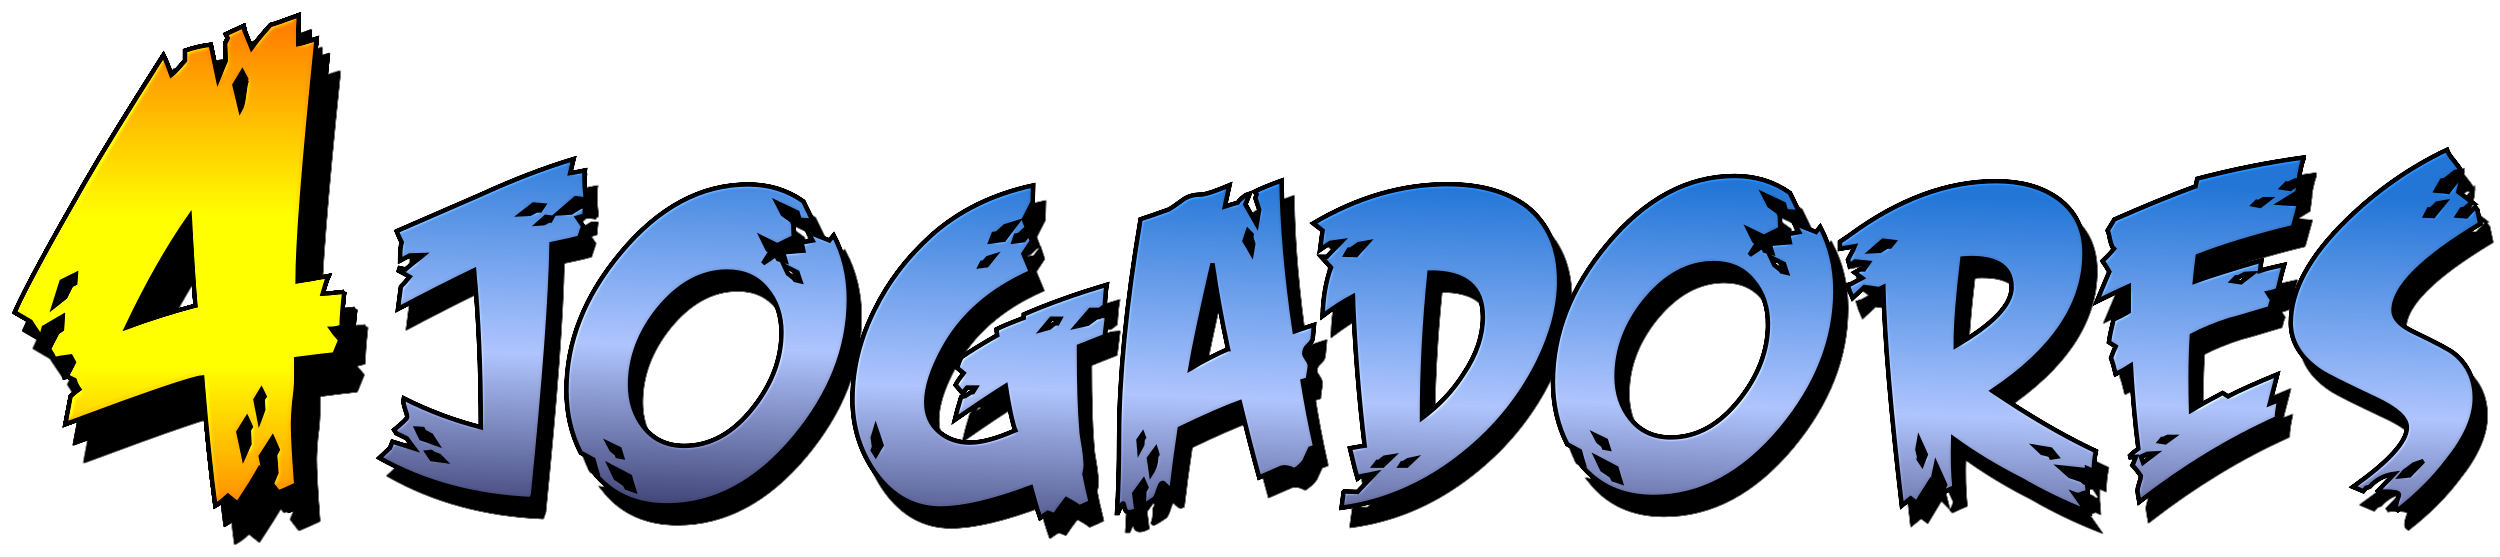
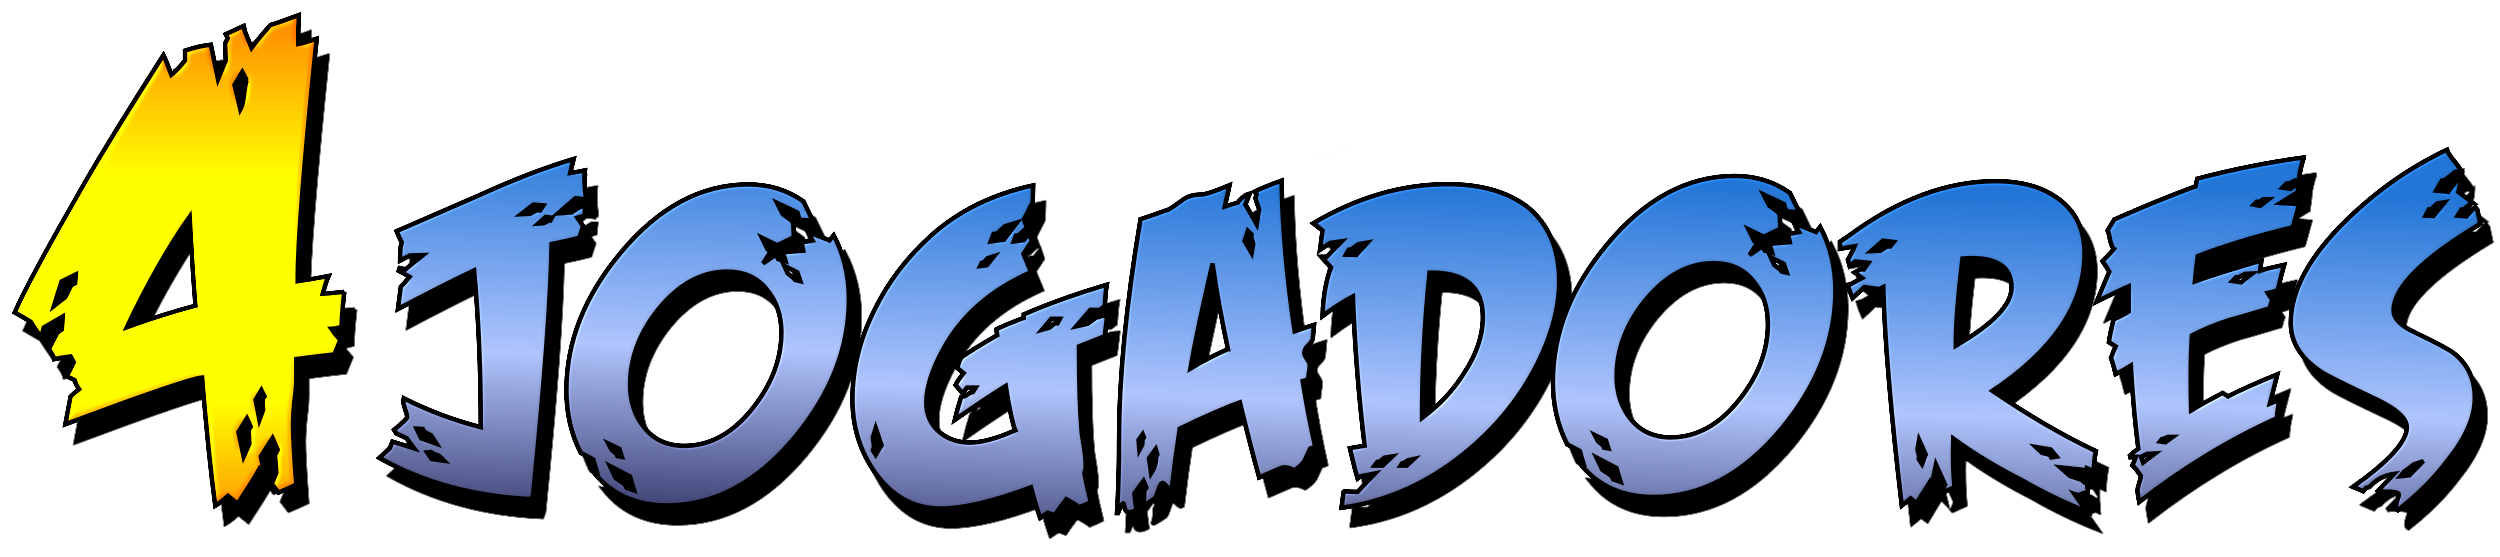
<svg xmlns="http://www.w3.org/2000/svg" xmlns:xlink="http://www.w3.org/1999/xlink" height="175.554" viewBox="0 0 709.899 157.999" width="788.776">
  <linearGradient id="a">
    <stop offset="0" stop-color="#373969" />
    <stop offset=".437" stop-color="#a7bbf1" />
    <stop offset="1" stop-color="#2170cc" />
  </linearGradient>
-   <filter id="b" color-interpolation-filters="sRGB" height="1.135" width="1.153" x="-.045" y="-.031">
-     <feGaussianBlur in="SourceGraphic" result="blur" stdDeviation=".926" />
-     <feDiffuseLighting diffuseConstant="1" result="diffuse" surfaceScale="10">
-       <feDistantLight azimuth="236" elevation="13" />
-     </feDiffuseLighting>
-     <feComposite in="diffuse" in2="diffuse" k1="1" k2="0" k3="0" k4="0" operator="arithmetic" result="composite1" />
-     <feComposite in="composite1" in2="SourceGraphic" k1="1" k2="0" k3="1" k4="0" operator="arithmetic" result="fbSourceGraphic" />
-     <feColorMatrix in="fbSourceGraphic" result="fbSourceGraphicAlpha" values="0 0 0 -1 0 0 0 0 -1 0 0 0 0 -1 0 0 0 0 1 0" />
-     <feFlood in="fbSourceGraphic" result="flood" />
-     <feComposite in="flood" in2="fbSourceGraphic" operator="in" result="composite1" />
-     <feGaussianBlur in="composite1" result="blur" stdDeviation="0" />
-     <feOffset dx="3" dy="5" result="offset" />
-     <feComposite in="fbSourceGraphic" in2="offset" operator="over" result="fbSourceGraphic" />
-     <feColorMatrix in="fbSourceGraphic" result="fbSourceGraphicAlpha" values="0 0 0 -1 0 0 0 0 -1 0 0 0 0 -1 0 0 0 0 1 0" />
-     <feGaussianBlur in="fbSourceGraphic" result="blur" stdDeviation=".5" />
-     <feDiffuseLighting diffuseConstant="1" result="diffuse" surfaceScale="10">
-       <feDistantLight azimuth="236" elevation="13" />
-     </feDiffuseLighting>
-     <feComposite in="diffuse" in2="diffuse" k1="1" k2="0" k3="0" k4="0" operator="arithmetic" result="composite1" />
-     <feComposite in="composite1" in2="fbSourceGraphic" k1="1" k2="0" k3="1" k4="0" operator="arithmetic" result="fbSourceGraphic" />
-     <feColorMatrix in="fbSourceGraphic" result="fbSourceGraphicAlpha" values="0 0 0 -1 0 0 0 0 -1 0 0 0 0 -1 0 0 0 0 1 0" />
-     <feFlood in="fbSourceGraphic" result="flood" />
-     <feComposite in="flood" in2="fbSourceGraphic" operator="in" result="composite1" />
-     <feGaussianBlur in="composite1" result="blur" stdDeviation="0" />
-     <feOffset dx="3" dy="5" result="offset" />
-     <feComposite in="fbSourceGraphic" in2="offset" operator="over" result="composite2" />
-   </filter>
-   <linearGradient id="c" gradientUnits="userSpaceOnUse" x1="32.776" x2="32.776" y1="182.274" y2="44.929">
+   <linearGradient id="b" gradientUnits="userSpaceOnUse" x1="32.776" x2="32.776" y1="182.274" y2="44.929">
    <stop offset="0" stop-color="#ff7a01" />
    <stop offset=".367" stop-color="#fffc00" />
    <stop offset=".535" stop-color="#ff0" />
    <stop offset="1" stop-color="#ff7501" />
  </linearGradient>
-   <filter id="d" color-interpolation-filters="sRGB" height="1.102" width="1.014" x="-.005" y="-.027">
+   <filter id="c" color-interpolation-filters="sRGB" height="1.102" width="1.014" x="-.005" y="-.027">
    <feGaussianBlur in="SourceGraphic" result="blur" stdDeviation=".8" />
    <feDiffuseLighting diffuseConstant="1" result="diffuse" surfaceScale="10">
      <feDistantLight azimuth="236" elevation="13" />
    </feDiffuseLighting>
    <feComposite in="diffuse" in2="diffuse" k1="1" k2="0" k3="0" k4="0" operator="arithmetic" result="composite1" />
    <feComposite in="composite1" in2="SourceGraphic" k1="1" k2="0" k3="1" k4="0" operator="arithmetic" result="fbSourceGraphic" />
    <feColorMatrix in="fbSourceGraphic" result="fbSourceGraphicAlpha" values="0 0 0 -1 0 0 0 0 -1 0 0 0 0 -1 0 0 0 0 1 0" />
    <feFlood in="fbSourceGraphic" result="flood" />
    <feComposite in="flood" in2="fbSourceGraphic" operator="in" result="composite1" />
    <feGaussianBlur in="composite1" result="blur" stdDeviation="0" />
    <feOffset dx="3" dy="5" result="offset" />
    <feComposite in="fbSourceGraphic" in2="offset" operator="over" result="composite2" />
  </filter>
-   <linearGradient id="e" gradientTransform="matrix(.9956919 0 0 1.004327 6 8)" gradientUnits="userSpaceOnUse" x1="148.319" x2="151.977" xlink:href="#a" y1="162.589" y2="52.277" />
-   <linearGradient id="f" gradientTransform="matrix(.9956919 0 0 1.004327 2 4.4)" gradientUnits="userSpaceOnUse" x1="148.319" x2="151.977" xlink:href="#a" y1="162.589" y2="52.277" />
-   <linearGradient id="g" gradientTransform="matrix(.9956919 0 0 1.004327 84.12375 11.2)" gradientUnits="userSpaceOnUse" x1="148.319" x2="151.977" xlink:href="#a" y1="162.589" y2="52.277" />
-   <linearGradient id="h" gradientTransform="matrix(.9956919 0 0 1.004327 16.13262 12)" gradientUnits="userSpaceOnUse" x1="148.319" x2="151.977" xlink:href="#a" y1="162.589" y2="52.277" />
-   <linearGradient id="i" gradientTransform="matrix(.9956919 0 0 1.004327 100.1326 15.4)" gradientUnits="userSpaceOnUse" x1="148.319" x2="151.977" xlink:href="#a" y1="162.589" y2="52.277" />
-   <linearGradient id="j" gradientTransform="matrix(.9956919 0 0 1.004327 89.52375 10)" gradientUnits="userSpaceOnUse" x1="148.319" x2="151.977" xlink:href="#a" y1="162.589" y2="52.277" />
-   <linearGradient id="k" gradientTransform="matrix(.9956919 0 0 1.004327 19.85155 14.4)" gradientUnits="userSpaceOnUse" x1="148.319" x2="151.977" xlink:href="#a" y1="162.589" y2="52.277" />
-   <linearGradient id="l" gradientTransform="matrix(.9956919 0 0 1.004327 20.4 14)" gradientUnits="userSpaceOnUse" x1="148.319" x2="151.977" xlink:href="#a" y1="162.589" y2="52.277" />
-   <linearGradient id="m" gradientTransform="matrix(.9956919 0 0 1.004327 19.19609 14.45477)" gradientUnits="userSpaceOnUse" x1="148.319" x2="151.977" xlink:href="#a" y1="162.589" y2="52.277" />
-   <linearGradient id="n" gradientUnits="userSpaceOnUse" x1="148.319" x2="151.977" xlink:href="#a" y1="162.589" y2="52.277" />
+   <linearGradient id="d" gradientTransform="matrix(.9956919 0 0 1.004327 6 8)" gradientUnits="userSpaceOnUse" x1="148.319" x2="151.977" xlink:href="#a" y1="162.589" y2="52.277" />
+   <linearGradient id="e" gradientTransform="matrix(.9956919 0 0 1.004327 2 4.4)" gradientUnits="userSpaceOnUse" x1="148.319" x2="151.977" xlink:href="#a" y1="162.589" y2="52.277" />
+   <linearGradient id="f" gradientTransform="matrix(.9956919 0 0 1.004327 84.12375 11.2)" gradientUnits="userSpaceOnUse" x1="148.319" x2="151.977" xlink:href="#a" y1="162.589" y2="52.277" />
+   <linearGradient id="g" gradientTransform="matrix(.9956919 0 0 1.004327 16.13262 12)" gradientUnits="userSpaceOnUse" x1="148.319" x2="151.977" xlink:href="#a" y1="162.589" y2="52.277" />
+   <linearGradient id="h" gradientTransform="matrix(.9956919 0 0 1.004327 100.1326 15.4)" gradientUnits="userSpaceOnUse" x1="148.319" x2="151.977" xlink:href="#a" y1="162.589" y2="52.277" />
+   <linearGradient id="i" gradientTransform="matrix(.9956919 0 0 1.004327 89.52375 10)" gradientUnits="userSpaceOnUse" x1="148.319" x2="151.977" xlink:href="#a" y1="162.589" y2="52.277" />
+   <linearGradient id="j" gradientTransform="matrix(.9956919 0 0 1.004327 19.85155 14.4)" gradientUnits="userSpaceOnUse" x1="148.319" x2="151.977" xlink:href="#a" y1="162.589" y2="52.277" />
+   <linearGradient id="k" gradientTransform="matrix(.9956919 0 0 1.004327 20.4 14)" gradientUnits="userSpaceOnUse" x1="148.319" x2="151.977" xlink:href="#a" y1="162.589" y2="52.277" />
+   <linearGradient id="l" gradientTransform="matrix(.9956919 0 0 1.004327 19.19609 14.45477)" gradientUnits="userSpaceOnUse" x1="148.319" x2="151.977" xlink:href="#a" y1="162.589" y2="52.277" />
+   <linearGradient id="m" gradientUnits="userSpaceOnUse" x1="148.319" x2="151.977" xlink:href="#a" y1="162.589" y2="52.277" />
+   <filter id="n" color-interpolation-filters="sRGB" height="1.084" width="1.099" x="-.034" y="-.024">
+     <feGaussianBlur in="SourceGraphic" result="blur" stdDeviation="1" />
+     <feDiffuseLighting diffuseConstant="1" result="diffuse" surfaceScale="10">
+       <feDistantLight azimuth="220" elevation="30" />
+     </feDiffuseLighting>
+     <feComposite in="diffuse" in2="diffuse" k1="1" operator="arithmetic" result="composite1" />
+     <feComposite in="composite1" in2="SourceGraphic" k1="1" k3="1" operator="arithmetic" result="fbSourceGraphic" />
+     <feColorMatrix in="fbSourceGraphic" result="fbSourceGraphicAlpha" values="0 0 0 -1 0 0 0 0 -1 0 0 0 0 -1 0 0 0 0 1 0" />
+     <feFlood in="fbSourceGraphic" result="flood" />
+     <feComposite in="flood" in2="fbSourceGraphic" operator="in" result="composite1" />
+     <feGaussianBlur in="composite1" result="blur" stdDeviation="0" />
+     <feOffset dx="3" dy="5" result="offset" />
+     <feComposite in="fbSourceGraphic" in2="offset" operator="over" result="composite2" />
+   </filter>
  <g transform="translate(19.06047 -36.12816)">
    <text fill="#ef00eb" font-family="TrasksHand" font-size="1.8" stroke="#0105ff" stroke-width="2.25" transform="matrix(.9477228 -.3190947 .3190947 .9477228 0 0)" x="308.388" y="190.55">
      <tspan fill="#fafafa" fill-opacity=".4" font-size="1.8" stroke="none" stroke-width="2.25" x="308.388" y="190.55">John Loreth 2022</tspan>
    </text>
    <g stroke="#010000" stroke-width="1.25">
-       <path d="m78.68 119.034q-.747 6.72-.747 9.893-1.867.56-2.987.56.747 1.12 2.613 3.173-.56 1.307-1.68 4.107-3.733.373-10.827 1.307v5.787q0 2.24-.56 6.347-.373 4.107-.373 6.16 0 5.04.933 17.36-2.8 1.307-5.04 2.24l-1.867-2.427 1.307-3.173-.373-5.04.747-1.493-1.493-3.36-3.36 5.227 1.12 5.6-1.493-2.053q-1.867 3.36-6.16 9.893l-2.8-2.24q-2.24 2.053-3.547 2.8-1.867-13.813-3.733-36.4-4.293.373-38.827 13.253l1.493-7.84q.747-.747 2.427-2.053-.933-1.307-1.307-2.613l-2.24-1.12q.933-1.493 2.053-3.92l-.933-1.68q-2.987.373-4.667.747-.187-.933-1.493-2.8l2.427-4.667 1.307-.933.187-3.733-5.413 3.173-.747 2.8q-1.68-2.427-2.987-4.48-.933-.56-4.48-2.613 4.107-9.333 19.973-36.96 7.093-12.32 22.213-36.027.933 1.867 2.24 5.6 1.493-1.12 3.92-4.107v-2.8q3.92-1.307 7.28-1.68l2.053 9.893 2.24-5.413-.187-4.853.747-1.493-.56-1.12 4.853-2.24q0 .187 2.427 6.16 2.24-2.987 5.413-6.533.933-.187 8.027-2.8 0 1.307-.187 3.92 0 2.8 0 4.293 1.307-.187 5.227-1.493-5.413 52.453-5.413 68.88 2.987-.373 8.773-1.493-.747 1.68-1.68 5.04 1.12 0 6.16-.56zm-27.627-60.107-1.307-2.427-2.24 3.733 1.68 7.093q.747-1.307 1.12-4.48.373-3.173.747-3.92zm-14.56 64.027q-.747-8.587-1.68-25.387-9.147 13.067-17.92 31.547 10.453-3.733 19.6-6.16zm19.6 25.76-.933-1.867-1.68 2.8 1.12 5.787 1.12-2.987-.187-2.987zm-3.92 8.587-1.12-2.427-2.427 3.92 1.493 7.093 1.68-3.733-.187-3.92zm-49.653-43.307-4.107 2.053-2.24 7.093 3.36-2.613 1.68-3.36 1.12-.56z" fill="url(#c)" filter="url(#b)" />
-       <g fill="url(#n)" filter="url(#d)" transform="translate(-1.99999 14.4)">
-         <path d="m149.239 78.353-2.868-.362-5.018 4.339 3.823-.241 2.748-1.687h1.195l-.239 2.531-2.031.603 1.673 2.41-1.075 3.254q-2.509.723-7.886 1.808-.358 22.176-5.257 71.106l-.478 1.326q-24.255-1.085-43.133-11.69l2.987-2.772.717-1.808 6.213 1.928-2.151-2.892-2.987-1.446-.597-.964q3.704-3.013 3.704-3.616 0-.723-.597-2.29-.478-1.567-.478-2.29 0 0 .119-.723 10.514 5.303 21.865 8.195 0-24.586-1.912-44.592-10.037 4.821-21.626 10.967.239-2.049.836-6.267 1.075-1.085 2.509-2.892-.358-.241-3.107-1.687l.239-.723 1.673.362 5.018-4.098-3.823.121-2.748 1.446q0-3.736.478-5.182-.597-1.085-1.434-3.133 8.005-3.495 24.136-10.485 13.382-6.146 26.047-10.003-.358 1.326-.956 3.977 1.912-.241 4.182-.723-.119.844-.119 1.687 0 1.205.119 3.375.239 2.169.239 3.133zm-9.559 5.182-1.792-.241-2.151 1.928 1.673-.121 1.314-.723h.478zm-2.39-3.495-2.868-.241-3.584 2.772 2.629-.121 1.912-.964h.956zm-30.349 67.732-1.553-2.41-2.031-1.085-.358-.723-1.792-.121 1.314 2.772zm2.151 4.821-1.434-1.446-1.673-.603-.597-.482-1.195.121 1.314 1.928z" fill="url(#e)" />
-         <path d="m223.972 106.664q0 20.729-15.413 39.289-16.13 19.283-36.203 19.283-13.382 0-20.91-9.521l1.075.241-1.075-3.736-3.584-1.928q-4.062-7.954-4.062-17.716 0-20.609 15.413-39.048 16.13-19.404 36.203-19.404 8.842 0 15.652 4.821l2.629 5.423-3.704-.241-.597-2.049-5.855-2.772 1.673 3.254 2.629 1.928.358.964.119 3.616-4.66 2.29-4.421-2.169 1.673 3.375.836.603-2.151 3.375 3.465-2.29.358.241.478.844 2.151.603-.717-2.531 5.735-.482-.478-2.29 3.107-.603-1.314-2.41 6.094 2.41 1.195-1.446q4.301 8.195 4.301 18.078zm-13.741-5.062-.836-2.531-3.823-1.928 1.075 2.29 1.673 1.326.358.482zm-5.377 14.583q0-7.352-4.182-12.293-4.062-5.062-11.231-5.062-10.873 0-19.595 10.726-8.005 10.003-8.005 21.452 0 7.111 3.943 12.052 4.182 5.303 11.47 5.303 10.992 0 19.476-10.726 8.125-10.244 8.125-21.452zm-45.284 35.312-.717-2.29-3.226-1.567.956 1.808 1.434 1.205.239.603zm3.465 9.521-1.195-3.977-5.735-3.013 1.673 3.495 2.629 1.808.478.964z" fill="url(#f)" />
-         <path d="m356.406 148.605-1.434.482q-1.314 2.892-1.673 3.616-1.075 1.446-2.748 2.531-2.509-1.205-3.943-.603-1.434.603-6.094 2.651-2.748-10.003-5.496-21.332-6.333 2.29-17.086 7.472-1.314 8.557-2.27 16.873-.239.121-.478.121-.358 0-1.075-.723-.717-.844-.956-.844-.717 0-1.314 2.049-.597 1.928-1.075 2.41-3.704 2.531-3.346 1.808.478-.603.478-3.857l.597-1.085-.836-1.928-2.629 3.616.597 4.7q-1.195.603-2.031.603-1.075 0-1.314-1.326-.239-1.205-.358-1.205-.478 0-1.553 2.772h-.239q.597-9.28.597-20.97 0-26.153 6.094-62.429 2.629-.844 8.005-2.772.956-.482 4.062-2.772 2.031-1.446 4.899-1.446 2.031 0 8.244-2.651-.717 3.134-1.314 6.026 1.314-.362 3.704-1.085.597-.964 2.27-2.169.358-.121 1.075-.362l-1.195 3.013 3.226 5.664.717-4.218-1.075-3.254.358-1.085-.597-.723q2.39-1.205 7.647-3.133.239 19.283 3.704 42.784 2.151-.723 5.496-1.808-.119 1.205-.358 3.857-.119.844-1.314 1.928-1.075.964-1.075 2.29 0 .482.717 1.567.836 1.085.836 1.928 0 .603-.239 1.928-.239 1.326-.239 1.928l-1.553.482q1.553 9.762 3.584 18.68zm-17.564-57.608-.597-1.928.119-.723-1.075-1.085-.956 2.892 2.031 3.495zm-7.169 29.889q-2.629-12.172-4.421-24.345-4.54 19.645-6.333 29.889 5.974-3.495 10.753-5.544zm-23.897 25.068-.358-.964-1.195 1.687.239 2.892.836-1.567.119-1.567zm3.823 4.821-.478-1.567-1.912 2.651.597 4.339q1.553-2.41 1.434-4.821z" fill="url(#k)" />
-         <path d="m297.323 111.398-.717 5.785-7.288 2.892q0 15.909.717 23.742 0 .964.717 5.062.478 3.134.478 5.182 0 .723-.358 2.169.478 2.772 1.792 8.075-1.195.603-3.226 1.446-1.075-.844-3.704-2.29-2.151 2.772-3.346 4.58l-1.912-.723-2.151 1.446q-1.195-3.375-2.629-8.677-16.011 6.026-25.689 6.026-11.231 0-18.52-10.124-6.452-9.159-6.452-20.85 0-13.016 6.333-25.55 5.735-11.69 16.011-20.97 11.709-10.485 28.915-14.221l-.119 4.7-2.509 4.941.956 2.531-.717.362-1.673 1.567-.836.121-.597 1.687 2.868-.362 1.553-1.928.717 2.169-2.39 3.616 2.151 5.182q-17.206 7.593-24.972 21.935-4.779 8.798-4.779 15.065 0 5.182 3.584 8.316 3.584 3.134 8.842 3.134 5.018 0 12.904-3.495-1.075-2.41-2.748-12.655-6.333 3.977-14.457 9.642.478-2.049 1.792-6.388l1.195-.362 1.553-.964.597-.121.836-1.326h-2.509l-1.314 1.567-1.912-2.29q.597-1.205 2.27-3.375l-1.792-1.446q.597-2.049 1.195-3.013 3.226-2.29 10.156-6.267l-.239-1.687q2.39-1.205 7.766-3.254v-.964q10.276-4.459 23.538-8.436-.358 2.049-.597 6.026l-1.434 1.085h-2.629l-4.062 4.7 3.346-.723 2.509-1.808.836-.121.239-.241zm-25.569-26.514-3.465 1.085-2.27 2.049-.956.121-.836 2.169 3.823-.482zm12.187 27.358h-2.509l-2.629 3.134 2.151-.603 1.553-1.205h.717zm-18.639-17.837-1.912.603-1.075 1.205-.597.121-.478.964 1.912-.241zm-32.021 53.752-1.673-4.941-.836 2.772.358 2.651-.358.964.836 1.326z" fill="url(#l)" />
-         <path d="m425.668 101.537q0 10.967-6.094 23.26-8.125 16.15-23.18 27.478-14.935 11.208-32.499 13.619l.597-4.459.119-.121 3.823.121 5.018-5.303-4.182.844-.836.603q-.597-1.928-2.151-8.557l4.182-.723q-2.509-20.85-3.346-42.423-4.301 2.29-8.603 5.544.239-7.954 2.39-13.739l-2.748-3.013h1.553l4.301-4.459-3.346.482-2.868 1.928.717-5.423-2.629-2.049q18.759-11.088 38.115-11.088 14.099 0 22.582 6.388 9.081 7.352 9.081 21.091zm-54.365-10.967-2.629.482-2.031 1.446-.717.121-.836 1.446 2.987.121zm32.738 21.211q0-12.896-15.174-12.655-2.151 20.85-2.151 41.338 7.169-5.182 11.829-12.534 5.496-8.195 5.496-16.15zm-19.595 40.253-1.673.362q-1.195.844-1.673.844l-.478.723h1.792zm-6.094-.723-2.27.362-1.553 1.205h-.478l-.836 1.085h2.39z" fill="url(#m)" />
-         <path d="m504.106 104.264q0 20.729-15.413 39.289-16.13 19.283-36.203 19.283-13.382 0-20.91-9.521l1.075.241-1.075-3.736-3.584-1.928q-4.062-7.954-4.062-17.716 0-20.609 15.413-39.048 16.13-19.404 36.203-19.404 8.842 0 15.652 4.821l2.629 5.423-3.704-.241-.597-2.049-5.855-2.772 1.673 3.254 2.629 1.928.358.964.119 3.616-4.66 2.29-4.421-2.169 1.673 3.375.836.603-2.151 3.375 3.465-2.29.358.241.478.844 2.151.603-.717-2.531 5.735-.482-.478-2.29 3.107-.603-1.314-2.41 6.094 2.41 1.195-1.446q4.301 8.195 4.301 18.078zm-13.741-5.062-.836-2.531-3.823-1.928 1.075 2.29 1.673 1.326.358.482zm-5.377 14.583q0-7.352-4.182-12.293-4.062-5.062-11.231-5.062-10.873 0-19.595 10.726-8.005 10.003-8.005 21.452 0 7.111 3.943 12.052 4.182 5.303 11.47 5.303 10.992 0 19.476-10.726 8.125-10.244 8.125-21.452zm-45.284 35.312-.717-2.29-3.226-1.567.956 1.808 1.434 1.205.239.603zm3.465 9.521-1.195-3.977-5.735-3.013 1.673 3.495 2.629 1.808.478.964z" fill="url(#h)" />
-         <path d="m637.124 66.47q-1.075 3.134-1.434 6.508h-1.075l-1.912.964-.478-.121-1.195 1.205 2.27.362 2.39-1.687q-.119.964-.358 2.651l-4.899 3.013 5.377.362q-.597 2.049-1.792 6.508-15.772 3.857-27.003 8.195-.478 3.616-.836 7.231 8.364-2.892 18.878-5.905-.119.964-.358 2.892 2.27-.723 6.811-1.687-.717 2.41-1.792 7.111-1.434.603-2.868.844.358.603 1.314 1.928-.358.844-.717 2.41-9.559 2.892-11.231 3.254-6.333 2.049-10.873 4.459-.358 5.544-.358 12.172 0 3.977.119 9.159 3.943-2.29 8.961-4.941l1.553.964q4.899-2.531 13.98-6.267-.119.482-2.151 8.316 1.792-.723 2.748-1.085-.717 3.495-.717 5.182-20.073 9.039-39.071 23.742-.478-2.651-.478-3.013 0-.844.478-2.29.478-1.326.478-2.049-1.314-1.928-2.39-3.013.358-.603.956-2.41l-1.553.121-.119-.482q.597-.603 2.39-1.928-1.314-10.124-2.151-23.622-1.434.964-4.301 2.41-.717-3.013-1.314-4.58.717-1.928 1.314-3.254l-1.912-1.205q.358-2.531 1.314-6.388 2.868-1.326 4.301-2.29v-7.231q-2.987 1.326-9.081 4.339.478-1.205 3.584-8.436-.597-1.085-1.912-3.013 2.031-1.928 3.226-3.495-.597-.482-1.075-2.41-.358-2.049-.717-2.772 1.195-1.928 1.912-3.134 12.546-5.544 23.06-9.4l.478-2.169q15.174-3.977 30.229-6.026zm-9.917 11.811h-1.553l-1.434.844-.478-.121-.836.844 1.792.362zm-4.66 21.091-2.151.121-1.792.964h-.717l-1.075 1.085 2.509.362zm-22.582 46.4h-1.434l-1.314.603h-.358l-.597.723 1.553.241zm-5.018 4.7-2.27.121-1.792.844.597 1.687z" fill="url(#j)" />
-         <path d="m687.215 85.266q-24.614 14.824-24.614 24.586 0 3.495 5.974 6.267 9.081 4.339 11.112 5.905 5.974 4.7 5.974 12.775 0 8.075-7.766 17.716-5.616 7.472-14.099 14.101-.478-.241-.478-1.085 0-.482.358-1.687.478-1.205.478-1.687 0-.844-4.062-.844-1.553 0-2.27.241l5.018-5.303q-4.301.603-7.05 3.736l-.956.241-.836.964-2.868-1.205q15.294-10.847 15.294-16.873 0-3.857-8.603-7.954-13.621-6.388-15.891-7.954-8.483-5.664-8.483-13.739 0-13.86 16.011-29.407 12.785-12.413 28.317-19.765.478 1.326 1.912 3.013 1.792 2.29 2.151 2.892l-1.792.362-2.868 2.29-.836.121-1.673 2.892 3.465.362 3.943-5.062q0 .844-1.075 5.062l3.943 3.013h-.119l-2.151 1.808-.717.121-1.195 1.808 2.509.241 2.509-2.651.597.723zm-10.037-6.146-2.151.362-1.792 1.687h-.597l-.956 1.808 2.27.121zm-6.094 73.517-2.748.964-2.031 1.567-.597.362-1.195 1.446 2.629-.241z" fill="url(#g)" />
-         <path d="m578.07 149.846q-.597 3.013-.597 5.664l-1.912-.844v1.928l-.956-1.446-6.691-.723 2.868 2.531 3.226 1.085.836.723h.717l.239 3.134q-.478-.241-.836-.241-.358 0-1.314.482-.717.241-1.673-.121l3.465 4.941q-9.678-3.857-18.4-8.918-10.753-5.423-19.476-11.811-.239 8.195.358 13.86-1.195.482-3.465 1.567l-.119-.121.956-2.169-2.629-5.785-.717 3.495.597 2.41-1.434-1.446q-.119.121-3.943 6.508l-1.673-1.326q-1.434 1.205-2.509 2.049-4.66-39.892-5.257-62.067l-1.195.603-4.182-.603-3.346 3.134q-.956-2.169-1.314-3.495.119 0 4.062-2.169l-2.151-1.567 1.553-.844h1.075l1.314-1.928-3.823-.362-1.553 1.205-.478-1.687q1.314-2.29 1.912-3.857l-4.182.723v-1.928q.597-.362 2.629-1.808 20.91-15.426 41.7-15.426 10.634 0 17.445 4.821 7.647 5.423 7.647 15.667 0 21.573-26.167 39.048 15.772 10.726 29.393 17.114zm-23.897-46.52q0-8.316-11.351-8.316-1.195 0-2.629.121-1.912 15.667-1.912 24.827 15.891-9.159 15.891-16.632zm-33.455-12.896-3.107-.362-3.465 3.013 2.748-.121 1.912-1.205h.836zm46.24 60.983-1.673-2.049-4.301-.723 1.792 1.687 2.27.603.358.723zm-37.159-.603-1.912-4.218-.478 2.772.478 2.049-.119.723.956 1.446z" fill="url(#i)" />
+       <path d="m78.68 119.034q-.747 6.72-.747 9.893-1.867.56-2.987.56.747 1.12 2.613 3.173-.56 1.307-1.68 4.107-3.733.373-10.827 1.307v5.787q0 2.24-.56 6.347-.373 4.107-.373 6.16 0 5.04.933 17.36-2.8 1.307-5.04 2.24l-1.867-2.427 1.307-3.173-.373-5.04.747-1.493-1.493-3.36-3.36 5.227 1.12 5.6-1.493-2.053q-1.867 3.36-6.16 9.893l-2.8-2.24q-2.24 2.053-3.547 2.8-1.867-13.813-3.733-36.4-4.293.373-38.827 13.253l1.493-7.84q.747-.747 2.427-2.053-.933-1.307-1.307-2.613l-2.24-1.12q.933-1.493 2.053-3.92l-.933-1.68q-2.987.373-4.667.747-.187-.933-1.493-2.8l2.427-4.667 1.307-.933.187-3.733-5.413 3.173-.747 2.8q-1.68-2.427-2.987-4.48-.933-.56-4.48-2.613 4.107-9.333 19.973-36.96 7.093-12.32 22.213-36.027.933 1.867 2.24 5.6 1.493-1.12 3.92-4.107v-2.8q3.92-1.307 7.28-1.68l2.053 9.893 2.24-5.413-.187-4.853.747-1.493-.56-1.12 4.853-2.24q0 .187 2.427 6.16 2.24-2.987 5.413-6.533.933-.187 8.027-2.8 0 1.307-.187 3.92 0 2.8 0 4.293 1.307-.187 5.227-1.493-5.413 52.453-5.413 68.88 2.987-.373 8.773-1.493-.747 1.68-1.68 5.04 1.12 0 6.16-.56zm-27.627-60.107-1.307-2.427-2.24 3.733 1.68 7.093q.747-1.307 1.12-4.48.373-3.173.747-3.92zm-14.56 64.027q-.747-8.587-1.68-25.387-9.147 13.067-17.92 31.547 10.453-3.733 19.6-6.16zm19.6 25.76-.933-1.867-1.68 2.8 1.12 5.787 1.12-2.987-.187-2.987zm-3.92 8.587-1.12-2.427-2.427 3.92 1.493 7.093 1.68-3.733-.187-3.92zm-49.653-43.307-4.107 2.053-2.24 7.093 3.36-2.613 1.68-3.36 1.12-.56z" fill="url(#b)" filter="url(#n)" />
+       <g fill="url(#m)" filter="url(#c)" transform="translate(-1.99999 14.4)">
+         <path d="m149.239 78.353-2.868-.362-5.018 4.339 3.823-.241 2.748-1.687h1.195l-.239 2.531-2.031.603 1.673 2.41-1.075 3.254q-2.509.723-7.886 1.808-.358 22.176-5.257 71.106l-.478 1.326q-24.255-1.085-43.133-11.69l2.987-2.772.717-1.808 6.213 1.928-2.151-2.892-2.987-1.446-.597-.964q3.704-3.013 3.704-3.616 0-.723-.597-2.29-.478-1.567-.478-2.29 0 0 .119-.723 10.514 5.303 21.865 8.195 0-24.586-1.912-44.592-10.037 4.821-21.626 10.967.239-2.049.836-6.267 1.075-1.085 2.509-2.892-.358-.241-3.107-1.687l.239-.723 1.673.362 5.018-4.098-3.823.121-2.748 1.446q0-3.736.478-5.182-.597-1.085-1.434-3.133 8.005-3.495 24.136-10.485 13.382-6.146 26.047-10.003-.358 1.326-.956 3.977 1.912-.241 4.182-.723-.119.844-.119 1.687 0 1.205.119 3.375.239 2.169.239 3.133zm-9.559 5.182-1.792-.241-2.151 1.928 1.673-.121 1.314-.723h.478zm-2.39-3.495-2.868-.241-3.584 2.772 2.629-.121 1.912-.964h.956zm-30.349 67.732-1.553-2.41-2.031-1.085-.358-.723-1.792-.121 1.314 2.772zm2.151 4.821-1.434-1.446-1.673-.603-.597-.482-1.195.121 1.314 1.928z" fill="url(#d)" />
+         <path d="m223.972 106.664q0 20.729-15.413 39.289-16.13 19.283-36.203 19.283-13.382 0-20.91-9.521l1.075.241-1.075-3.736-3.584-1.928q-4.062-7.954-4.062-17.716 0-20.609 15.413-39.048 16.13-19.404 36.203-19.404 8.842 0 15.652 4.821l2.629 5.423-3.704-.241-.597-2.049-5.855-2.772 1.673 3.254 2.629 1.928.358.964.119 3.616-4.66 2.29-4.421-2.169 1.673 3.375.836.603-2.151 3.375 3.465-2.29.358.241.478.844 2.151.603-.717-2.531 5.735-.482-.478-2.29 3.107-.603-1.314-2.41 6.094 2.41 1.195-1.446q4.301 8.195 4.301 18.078zm-13.741-5.062-.836-2.531-3.823-1.928 1.075 2.29 1.673 1.326.358.482zm-5.377 14.583q0-7.352-4.182-12.293-4.062-5.062-11.231-5.062-10.873 0-19.595 10.726-8.005 10.003-8.005 21.452 0 7.111 3.943 12.052 4.182 5.303 11.47 5.303 10.992 0 19.476-10.726 8.125-10.244 8.125-21.452zm-45.284 35.312-.717-2.29-3.226-1.567.956 1.808 1.434 1.205.239.603zm3.465 9.521-1.195-3.977-5.735-3.013 1.673 3.495 2.629 1.808.478.964z" fill="url(#e)" />
+         <path d="m356.406 148.605-1.434.482q-1.314 2.892-1.673 3.616-1.075 1.446-2.748 2.531-2.509-1.205-3.943-.603-1.434.603-6.094 2.651-2.748-10.003-5.496-21.332-6.333 2.29-17.086 7.472-1.314 8.557-2.27 16.873-.239.121-.478.121-.358 0-1.075-.723-.717-.844-.956-.844-.717 0-1.314 2.049-.597 1.928-1.075 2.41-3.704 2.531-3.346 1.808.478-.603.478-3.857l.597-1.085-.836-1.928-2.629 3.616.597 4.7q-1.195.603-2.031.603-1.075 0-1.314-1.326-.239-1.205-.358-1.205-.478 0-1.553 2.772h-.239q.597-9.28.597-20.97 0-26.153 6.094-62.429 2.629-.844 8.005-2.772.956-.482 4.062-2.772 2.031-1.446 4.899-1.446 2.031 0 8.244-2.651-.717 3.134-1.314 6.026 1.314-.362 3.704-1.085.597-.964 2.27-2.169.358-.121 1.075-.362l-1.195 3.013 3.226 5.664.717-4.218-1.075-3.254.358-1.085-.597-.723q2.39-1.205 7.647-3.133.239 19.283 3.704 42.784 2.151-.723 5.496-1.808-.119 1.205-.358 3.857-.119.844-1.314 1.928-1.075.964-1.075 2.29 0 .482.717 1.567.836 1.085.836 1.928 0 .603-.239 1.928-.239 1.326-.239 1.928l-1.553.482q1.553 9.762 3.584 18.68zm-17.564-57.608-.597-1.928.119-.723-1.075-1.085-.956 2.892 2.031 3.495zm-7.169 29.889q-2.629-12.172-4.421-24.345-4.54 19.645-6.333 29.889 5.974-3.495 10.753-5.544zm-23.897 25.068-.358-.964-1.195 1.687.239 2.892.836-1.567.119-1.567zm3.823 4.821-.478-1.567-1.912 2.651.597 4.339q1.553-2.41 1.434-4.821z" fill="url(#j)" />
+         <path d="m297.323 111.398-.717 5.785-7.288 2.892q0 15.909.717 23.742 0 .964.717 5.062.478 3.134.478 5.182 0 .723-.358 2.169.478 2.772 1.792 8.075-1.195.603-3.226 1.446-1.075-.844-3.704-2.29-2.151 2.772-3.346 4.58l-1.912-.723-2.151 1.446q-1.195-3.375-2.629-8.677-16.011 6.026-25.689 6.026-11.231 0-18.52-10.124-6.452-9.159-6.452-20.85 0-13.016 6.333-25.55 5.735-11.69 16.011-20.97 11.709-10.485 28.915-14.221l-.119 4.7-2.509 4.941.956 2.531-.717.362-1.673 1.567-.836.121-.597 1.687 2.868-.362 1.553-1.928.717 2.169-2.39 3.616 2.151 5.182q-17.206 7.593-24.972 21.935-4.779 8.798-4.779 15.065 0 5.182 3.584 8.316 3.584 3.134 8.842 3.134 5.018 0 12.904-3.495-1.075-2.41-2.748-12.655-6.333 3.977-14.457 9.642.478-2.049 1.792-6.388l1.195-.362 1.553-.964.597-.121.836-1.326h-2.509l-1.314 1.567-1.912-2.29q.597-1.205 2.27-3.375l-1.792-1.446q.597-2.049 1.195-3.013 3.226-2.29 10.156-6.267l-.239-1.687q2.39-1.205 7.766-3.254v-.964q10.276-4.459 23.538-8.436-.358 2.049-.597 6.026l-1.434 1.085h-2.629l-4.062 4.7 3.346-.723 2.509-1.808.836-.121.239-.241zm-25.569-26.514-3.465 1.085-2.27 2.049-.956.121-.836 2.169 3.823-.482zm12.187 27.358h-2.509l-2.629 3.134 2.151-.603 1.553-1.205h.717zm-18.639-17.837-1.912.603-1.075 1.205-.597.121-.478.964 1.912-.241zm-32.021 53.752-1.673-4.941-.836 2.772.358 2.651-.358.964.836 1.326z" fill="url(#k)" />
+         <path d="m425.668 101.537q0 10.967-6.094 23.26-8.125 16.15-23.18 27.478-14.935 11.208-32.499 13.619l.597-4.459.119-.121 3.823.121 5.018-5.303-4.182.844-.836.603q-.597-1.928-2.151-8.557l4.182-.723q-2.509-20.85-3.346-42.423-4.301 2.29-8.603 5.544.239-7.954 2.39-13.739l-2.748-3.013h1.553l4.301-4.459-3.346.482-2.868 1.928.717-5.423-2.629-2.049q18.759-11.088 38.115-11.088 14.099 0 22.582 6.388 9.081 7.352 9.081 21.091zm-54.365-10.967-2.629.482-2.031 1.446-.717.121-.836 1.446 2.987.121zm32.738 21.211q0-12.896-15.174-12.655-2.151 20.85-2.151 41.338 7.169-5.182 11.829-12.534 5.496-8.195 5.496-16.15zm-19.595 40.253-1.673.362q-1.195.844-1.673.844l-.478.723h1.792zm-6.094-.723-2.27.362-1.553 1.205h-.478l-.836 1.085h2.39z" fill="url(#l)" />
+         <path d="m504.106 104.264q0 20.729-15.413 39.289-16.13 19.283-36.203 19.283-13.382 0-20.91-9.521l1.075.241-1.075-3.736-3.584-1.928q-4.062-7.954-4.062-17.716 0-20.609 15.413-39.048 16.13-19.404 36.203-19.404 8.842 0 15.652 4.821l2.629 5.423-3.704-.241-.597-2.049-5.855-2.772 1.673 3.254 2.629 1.928.358.964.119 3.616-4.66 2.29-4.421-2.169 1.673 3.375.836.603-2.151 3.375 3.465-2.29.358.241.478.844 2.151.603-.717-2.531 5.735-.482-.478-2.29 3.107-.603-1.314-2.41 6.094 2.41 1.195-1.446q4.301 8.195 4.301 18.078zm-13.741-5.062-.836-2.531-3.823-1.928 1.075 2.29 1.673 1.326.358.482zm-5.377 14.583q0-7.352-4.182-12.293-4.062-5.062-11.231-5.062-10.873 0-19.595 10.726-8.005 10.003-8.005 21.452 0 7.111 3.943 12.052 4.182 5.303 11.47 5.303 10.992 0 19.476-10.726 8.125-10.244 8.125-21.452zm-45.284 35.312-.717-2.29-3.226-1.567.956 1.808 1.434 1.205.239.603zm3.465 9.521-1.195-3.977-5.735-3.013 1.673 3.495 2.629 1.808.478.964z" fill="url(#g)" />
+         <path d="m637.124 66.47q-1.075 3.134-1.434 6.508h-1.075l-1.912.964-.478-.121-1.195 1.205 2.27.362 2.39-1.687q-.119.964-.358 2.651l-4.899 3.013 5.377.362q-.597 2.049-1.792 6.508-15.772 3.857-27.003 8.195-.478 3.616-.836 7.231 8.364-2.892 18.878-5.905-.119.964-.358 2.892 2.27-.723 6.811-1.687-.717 2.41-1.792 7.111-1.434.603-2.868.844.358.603 1.314 1.928-.358.844-.717 2.41-9.559 2.892-11.231 3.254-6.333 2.049-10.873 4.459-.358 5.544-.358 12.172 0 3.977.119 9.159 3.943-2.29 8.961-4.941l1.553.964q4.899-2.531 13.98-6.267-.119.482-2.151 8.316 1.792-.723 2.748-1.085-.717 3.495-.717 5.182-20.073 9.039-39.071 23.742-.478-2.651-.478-3.013 0-.844.478-2.29.478-1.326.478-2.049-1.314-1.928-2.39-3.013.358-.603.956-2.41l-1.553.121-.119-.482q.597-.603 2.39-1.928-1.314-10.124-2.151-23.622-1.434.964-4.301 2.41-.717-3.013-1.314-4.58.717-1.928 1.314-3.254l-1.912-1.205q.358-2.531 1.314-6.388 2.868-1.326 4.301-2.29v-7.231q-2.987 1.326-9.081 4.339.478-1.205 3.584-8.436-.597-1.085-1.912-3.013 2.031-1.928 3.226-3.495-.597-.482-1.075-2.41-.358-2.049-.717-2.772 1.195-1.928 1.912-3.134 12.546-5.544 23.06-9.4l.478-2.169q15.174-3.977 30.229-6.026zm-9.917 11.811h-1.553l-1.434.844-.478-.121-.836.844 1.792.362zm-4.66 21.091-2.151.121-1.792.964h-.717l-1.075 1.085 2.509.362zm-22.582 46.4h-1.434l-1.314.603h-.358l-.597.723 1.553.241zm-5.018 4.7-2.27.121-1.792.844.597 1.687z" fill="url(#i)" />
+         <path d="m687.215 85.266q-24.614 14.824-24.614 24.586 0 3.495 5.974 6.267 9.081 4.339 11.112 5.905 5.974 4.7 5.974 12.775 0 8.075-7.766 17.716-5.616 7.472-14.099 14.101-.478-.241-.478-1.085 0-.482.358-1.687.478-1.205.478-1.687 0-.844-4.062-.844-1.553 0-2.27.241l5.018-5.303q-4.301.603-7.05 3.736l-.956.241-.836.964-2.868-1.205q15.294-10.847 15.294-16.873 0-3.857-8.603-7.954-13.621-6.388-15.891-7.954-8.483-5.664-8.483-13.739 0-13.86 16.011-29.407 12.785-12.413 28.317-19.765.478 1.326 1.912 3.013 1.792 2.29 2.151 2.892l-1.792.362-2.868 2.29-.836.121-1.673 2.892 3.465.362 3.943-5.062q0 .844-1.075 5.062l3.943 3.013h-.119l-2.151 1.808-.717.121-1.195 1.808 2.509.241 2.509-2.651.597.723zm-10.037-6.146-2.151.362-1.792 1.687h-.597l-.956 1.808 2.27.121zm-6.094 73.517-2.748.964-2.031 1.567-.597.362-1.195 1.446 2.629-.241z" fill="url(#f)" />
+         <path d="m578.07 149.846q-.597 3.013-.597 5.664l-1.912-.844v1.928l-.956-1.446-6.691-.723 2.868 2.531 3.226 1.085.836.723h.717l.239 3.134q-.478-.241-.836-.241-.358 0-1.314.482-.717.241-1.673-.121l3.465 4.941q-9.678-3.857-18.4-8.918-10.753-5.423-19.476-11.811-.239 8.195.358 13.86-1.195.482-3.465 1.567l-.119-.121.956-2.169-2.629-5.785-.717 3.495.597 2.41-1.434-1.446q-.119.121-3.943 6.508l-1.673-1.326q-1.434 1.205-2.509 2.049-4.66-39.892-5.257-62.067l-1.195.603-4.182-.603-3.346 3.134q-.956-2.169-1.314-3.495.119 0 4.062-2.169l-2.151-1.567 1.553-.844h1.075l1.314-1.928-3.823-.362-1.553 1.205-.478-1.687q1.314-2.29 1.912-3.857l-4.182.723v-1.928q.597-.362 2.629-1.808 20.91-15.426 41.7-15.426 10.634 0 17.445 4.821 7.647 5.423 7.647 15.667 0 21.573-26.167 39.048 15.772 10.726 29.393 17.114zm-23.897-46.52q0-8.316-11.351-8.316-1.195 0-2.629.121-1.912 15.667-1.912 24.827 15.891-9.159 15.891-16.632zm-33.455-12.896-3.107-.362-3.465 3.013 2.748-.121 1.912-1.205h.836zm46.24 60.983-1.673-2.049-4.301-.723 1.792 1.687 2.27.603.358.723zm-37.159-.603-1.912-4.218-.478 2.772.478 2.049-.119.723.956 1.446z" fill="url(#h)" />
      </g>
    </g>
  </g>
</svg>
